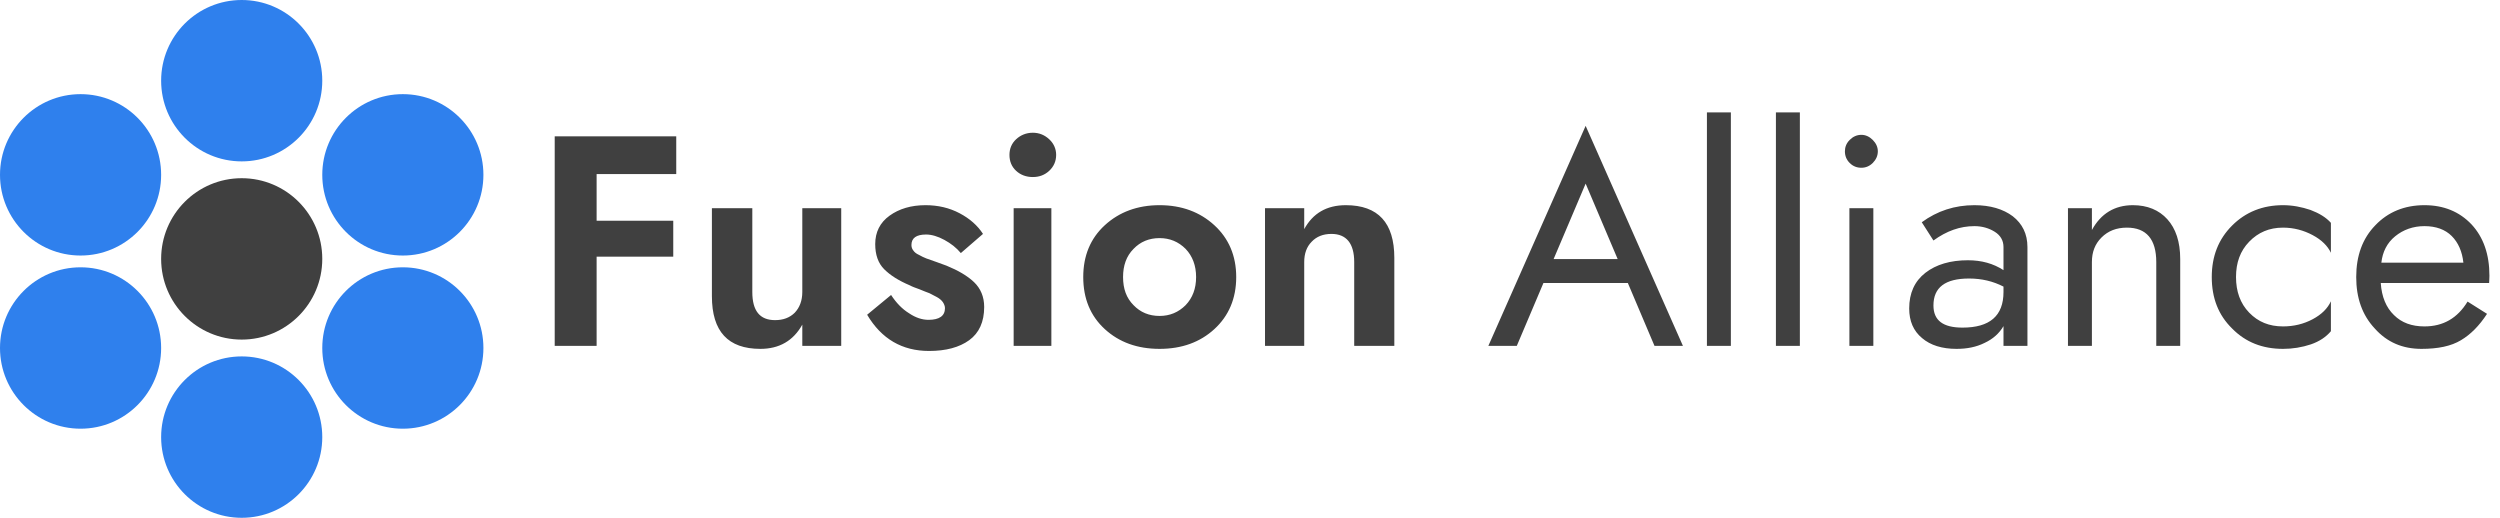
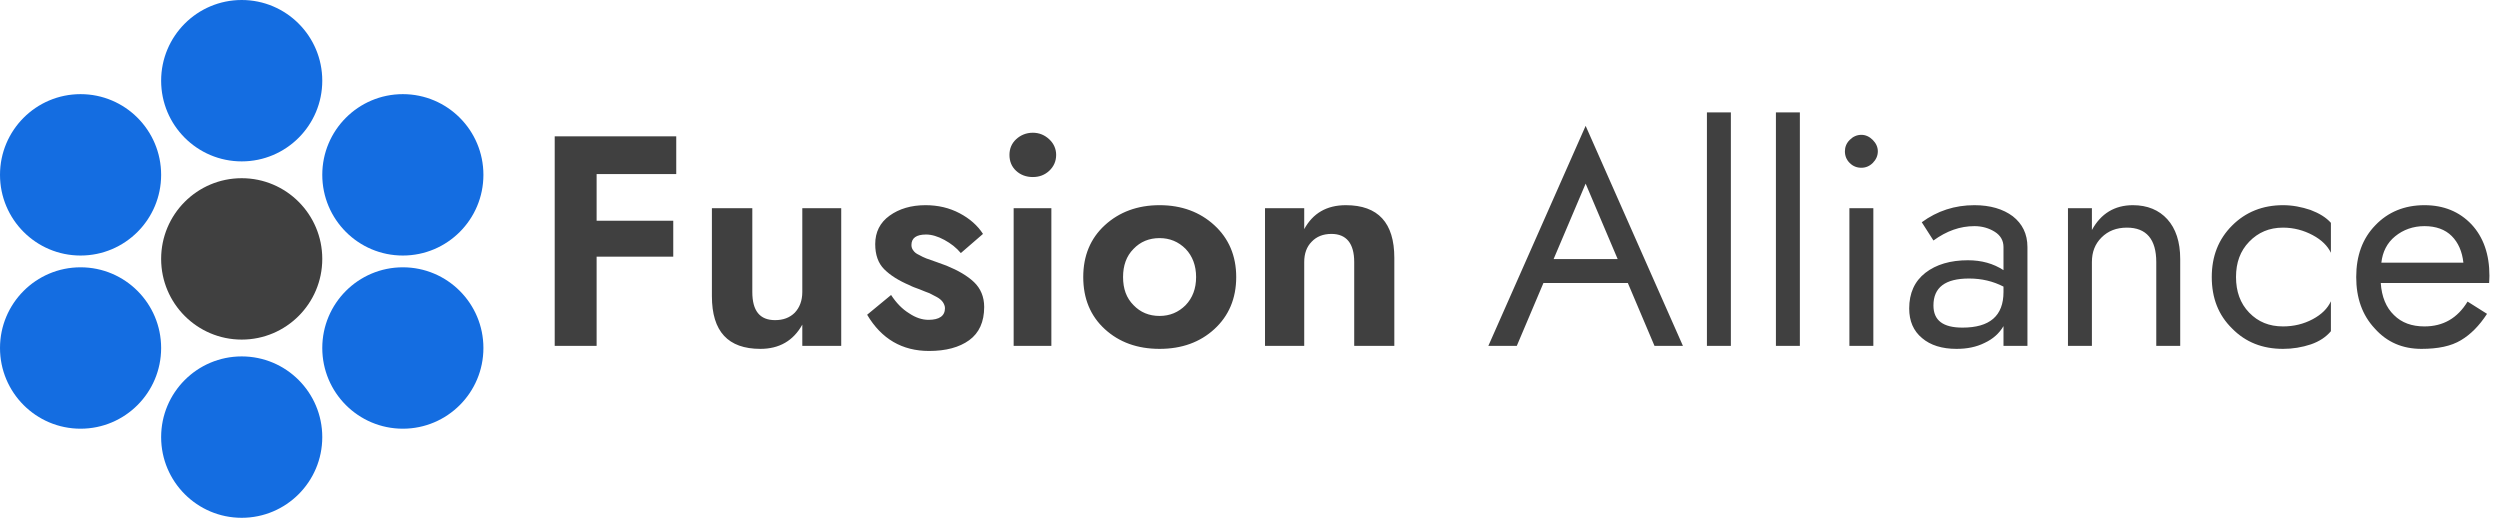
<svg xmlns="http://www.w3.org/2000/svg" width="1236" height="256" viewBox="0 0 1236 256" fill="none">
  <path d="M31.968 126.896H69.856V109.136H31.968V86.048H71.336V67.4H11.248V171H31.968V126.896ZM108.944 144.36V102.92H88.964V146.432C88.964 163.896 96.956 172.48 112.94 172.48C122.264 172.48 129.22 168.484 133.66 160.492V171H152.9V102.92H133.66V144.36C133.66 148.652 132.328 152.056 129.96 154.572C127.444 157.088 124.188 158.272 120.192 158.272C112.644 158.272 108.944 153.684 108.944 144.36ZM177.553 145.84L165.713 155.608C172.817 167.596 183.029 173.516 196.349 173.516C204.637 173.516 211.297 171.74 216.181 168.188C221.065 164.636 223.581 159.16 223.581 151.76C223.581 146.728 221.805 142.584 218.549 139.476C215.293 136.368 210.705 133.704 204.933 131.336L200.049 129.56C197.829 128.82 196.201 128.228 195.017 127.784C193.833 127.34 192.649 126.748 191.317 126.008C189.985 125.416 189.097 124.676 188.505 123.788C187.913 123.048 187.617 122.16 187.617 121.124C187.617 117.72 189.985 115.944 194.869 115.944C197.533 115.944 200.641 116.832 203.897 118.608C207.153 120.384 209.817 122.456 212.037 125.12L222.989 115.648C220.325 111.504 216.477 108.1 211.445 105.436C206.413 102.772 200.789 101.44 194.573 101.44C187.469 101.44 181.549 103.216 176.813 106.62C172.077 110.024 169.709 114.76 169.709 120.68C169.709 126.008 171.189 130.152 174.149 133.112C177.109 136.072 181.253 138.736 186.877 141.104C187.913 141.696 189.541 142.288 191.613 143.028C193.685 143.916 195.313 144.508 196.497 144.952C197.681 145.544 198.865 146.136 200.197 146.876C201.529 147.616 202.565 148.504 203.157 149.392C203.749 150.28 204.193 151.316 204.193 152.352C204.193 156.2 201.381 158.124 196.053 158.124C192.945 158.124 189.689 157.088 186.433 154.868C183.029 152.796 180.069 149.688 177.553 145.84ZM236.076 76.576C236.076 79.684 237.112 82.348 239.332 84.42C241.552 86.492 244.364 87.528 247.62 87.528C250.876 87.528 253.54 86.492 255.76 84.42C257.98 82.348 259.164 79.684 259.164 76.576C259.164 73.616 257.98 70.952 255.76 68.88C253.54 66.808 250.876 65.624 247.62 65.624C244.364 65.624 241.552 66.808 239.332 68.88C237.112 70.952 236.076 73.616 236.076 76.576ZM238.148 102.92V171H256.796V102.92H238.148ZM272.556 136.96C272.556 147.616 276.108 156.2 283.212 162.712C290.316 169.224 299.344 172.48 310.296 172.48C321.248 172.48 330.276 169.224 337.38 162.712C344.484 156.2 348.184 147.616 348.184 136.96C348.184 126.452 344.484 117.868 337.38 111.356C330.276 104.844 321.248 101.44 310.296 101.44C299.344 101.44 290.316 104.844 283.212 111.356C276.108 117.868 272.556 126.452 272.556 136.96ZM292.24 136.96C292.24 131.336 293.868 126.6 297.42 123.048C300.824 119.496 305.116 117.72 310.296 117.72C315.328 117.72 319.62 119.496 323.172 123.048C326.576 126.6 328.352 131.336 328.352 136.96C328.352 142.732 326.576 147.32 323.172 150.872C319.62 154.424 315.328 156.2 310.296 156.2C305.116 156.2 300.824 154.424 297.42 150.872C293.868 147.32 292.24 142.732 292.24 136.96ZM406.521 129.56V171H426.353V127.488C426.353 110.172 418.361 101.44 402.377 101.44C392.905 101.44 386.097 105.436 381.805 113.28V102.92H362.417V171H381.805V129.56C381.805 125.416 382.989 122.012 385.505 119.496C387.873 116.98 391.129 115.648 395.273 115.648C402.673 115.648 406.521 120.384 406.521 129.56Z" transform="translate(263)" fill="#404040" />
  <path d="M28.072 139.92H69.808L82.98 171H97.04L48.94 62.22L0.84 171H14.9L28.072 139.92ZM33.104 128.08L48.94 90.784L64.776 128.08H33.104ZM108.903 55.56V171H120.743V55.56H108.903ZM143.012 55.56V171H154.852V55.56H143.012ZM179.341 102.92V171H191.181V102.92H179.341ZM177.121 74.8C177.121 77.02 177.861 78.944 179.489 80.572C181.117 82.2 183.041 82.94 185.261 82.94C187.333 82.94 189.257 82.2 190.885 80.572C192.513 78.944 193.401 77.02 193.401 74.8C193.401 72.728 192.513 70.804 190.885 69.176C189.257 67.548 187.333 66.66 185.261 66.66C183.041 66.66 181.117 67.548 179.489 69.176C177.861 70.804 177.121 72.728 177.121 74.8ZM220.895 118.904C227.407 114.168 234.067 111.8 241.171 111.8C245.019 111.8 248.423 112.836 251.235 114.612C254.047 116.388 255.527 118.904 255.527 122.16V133.556C250.495 130.3 244.723 128.672 237.915 128.672C229.331 128.672 222.227 130.744 216.899 134.888C211.571 139.032 208.907 144.952 208.907 152.5C208.907 158.716 210.979 163.6 215.271 167.152C219.415 170.704 225.187 172.48 232.291 172.48C237.471 172.48 242.059 171.592 246.203 169.52C250.347 167.596 253.455 164.784 255.527 161.232V171H267.367V122.16C267.367 115.648 264.851 110.616 260.115 106.916C255.379 103.364 249.015 101.44 241.171 101.44C231.403 101.44 222.819 104.252 215.123 109.876L220.895 118.904ZM220.895 151.02C220.895 142.14 226.667 137.7 238.507 137.7C244.723 137.7 250.347 139.032 255.527 141.696V144.36C255.527 156.2 248.719 161.972 235.251 161.972C225.631 161.972 220.895 158.42 220.895 151.02ZM331.059 129.56V171H342.899V128.08C342.899 119.496 340.679 112.984 336.535 108.396C332.391 103.808 326.619 101.44 319.515 101.44C310.487 101.44 303.679 105.584 299.239 113.724V102.92H287.399V171H299.239V129.56C299.239 124.676 300.719 120.68 303.975 117.424C307.231 114.168 311.375 112.54 316.555 112.54C326.175 112.54 331.059 118.312 331.059 129.56ZM370.485 136.96C370.485 129.856 372.557 124.084 376.997 119.496C381.437 114.908 386.913 112.54 393.721 112.54C399.049 112.54 403.933 113.872 408.373 116.24C412.813 118.608 415.773 121.568 417.401 124.972V110.172C415.033 107.508 411.629 105.436 407.337 103.808C402.897 102.328 398.457 101.44 393.721 101.44C383.657 101.44 375.221 104.844 368.561 111.504C361.753 118.312 358.497 126.748 358.497 136.96C358.497 147.32 361.753 155.756 368.561 162.416C375.221 169.224 383.657 172.48 393.721 172.48C398.457 172.48 403.045 171.74 407.485 170.26C411.777 168.78 415.033 166.56 417.401 163.748V148.948C415.773 152.5 412.813 155.46 408.373 157.828C403.933 160.196 399.049 161.38 393.721 161.38C386.913 161.38 381.437 159.16 376.997 154.572C372.557 149.984 370.485 144.064 370.485 136.96ZM429.912 136.96C429.912 147.32 432.872 155.756 439.088 162.416C445.156 169.224 452.852 172.48 462.176 172.48C470.316 172.48 476.828 171.148 481.712 168.188C486.448 165.376 490.74 161.084 494.588 155.164L484.968 149.096C479.936 157.384 472.832 161.38 463.656 161.38C457.44 161.38 452.408 159.604 448.56 155.756C444.712 152.056 442.492 146.728 442.048 139.92H495.624C495.624 139.18 495.772 137.996 495.772 136.368C495.772 125.712 492.812 117.276 486.892 110.912C480.972 104.696 473.276 101.44 463.656 101.44C453.74 101.44 445.6 104.844 439.384 111.356C433.02 117.868 429.912 126.452 429.912 136.96ZM482.896 129.856H442.344C442.936 124.528 445.156 120.088 449.152 116.832C453.148 113.576 458.032 111.8 463.656 111.8C469.28 111.8 473.868 113.428 477.124 116.684C480.38 119.94 482.304 124.38 482.896 129.856Z" transform="translate(735)" fill="#404040" />
-   <ellipse cx="39.833" cy="39.896" rx="39.833" ry="39.896" transform="translate(0 46.5455)" fill="#2F80ED" />
-   <ellipse cx="39.833" cy="39.896" rx="39.833" ry="39.896" transform="translate(0 132.156)" fill="#2F80ED" />
-   <ellipse cx="39.833" cy="39.896" rx="39.833" ry="39.896" transform="translate(159.333 132.156)" fill="#2F80ED" />
-   <ellipse cx="39.833" cy="39.896" rx="39.833" ry="39.896" transform="translate(159.333 46.5455)" fill="#2F80ED" />
-   <ellipse cx="39.833" cy="39.896" rx="39.833" ry="39.896" transform="translate(79.6666 176.208)" fill="#2F80ED" />
-   <ellipse cx="39.833" cy="39.896" rx="39.833" ry="39.896" transform="translate(79.6666)" fill="#2F80ED" />
+   <ellipse cx="39.833" cy="39.896" rx="39.833" ry="39.896" transform="translate(0 46.5455)" fill="#146DE1" />
+   <ellipse cx="39.833" cy="39.896" rx="39.833" ry="39.896" transform="translate(0 132.156)" fill="#146DE1" />
+   <ellipse cx="39.833" cy="39.896" rx="39.833" ry="39.896" transform="translate(159.333 132.156)" fill="#146DE1" />
+   <ellipse cx="39.833" cy="39.896" rx="39.833" ry="39.896" transform="translate(159.333 46.5455)" fill="#146DE1" />
+   <ellipse cx="39.833" cy="39.896" rx="39.833" ry="39.896" transform="translate(79.6666 176.208)" fill="#146DE1" />
+   <ellipse cx="39.833" cy="39.896" rx="39.833" ry="39.896" transform="translate(79.6666)" fill="#146DE1" />
  <ellipse cx="39.833" cy="39.896" rx="39.833" ry="39.896" transform="translate(79.6666 88.1039)" fill="#404040" />
</svg>
